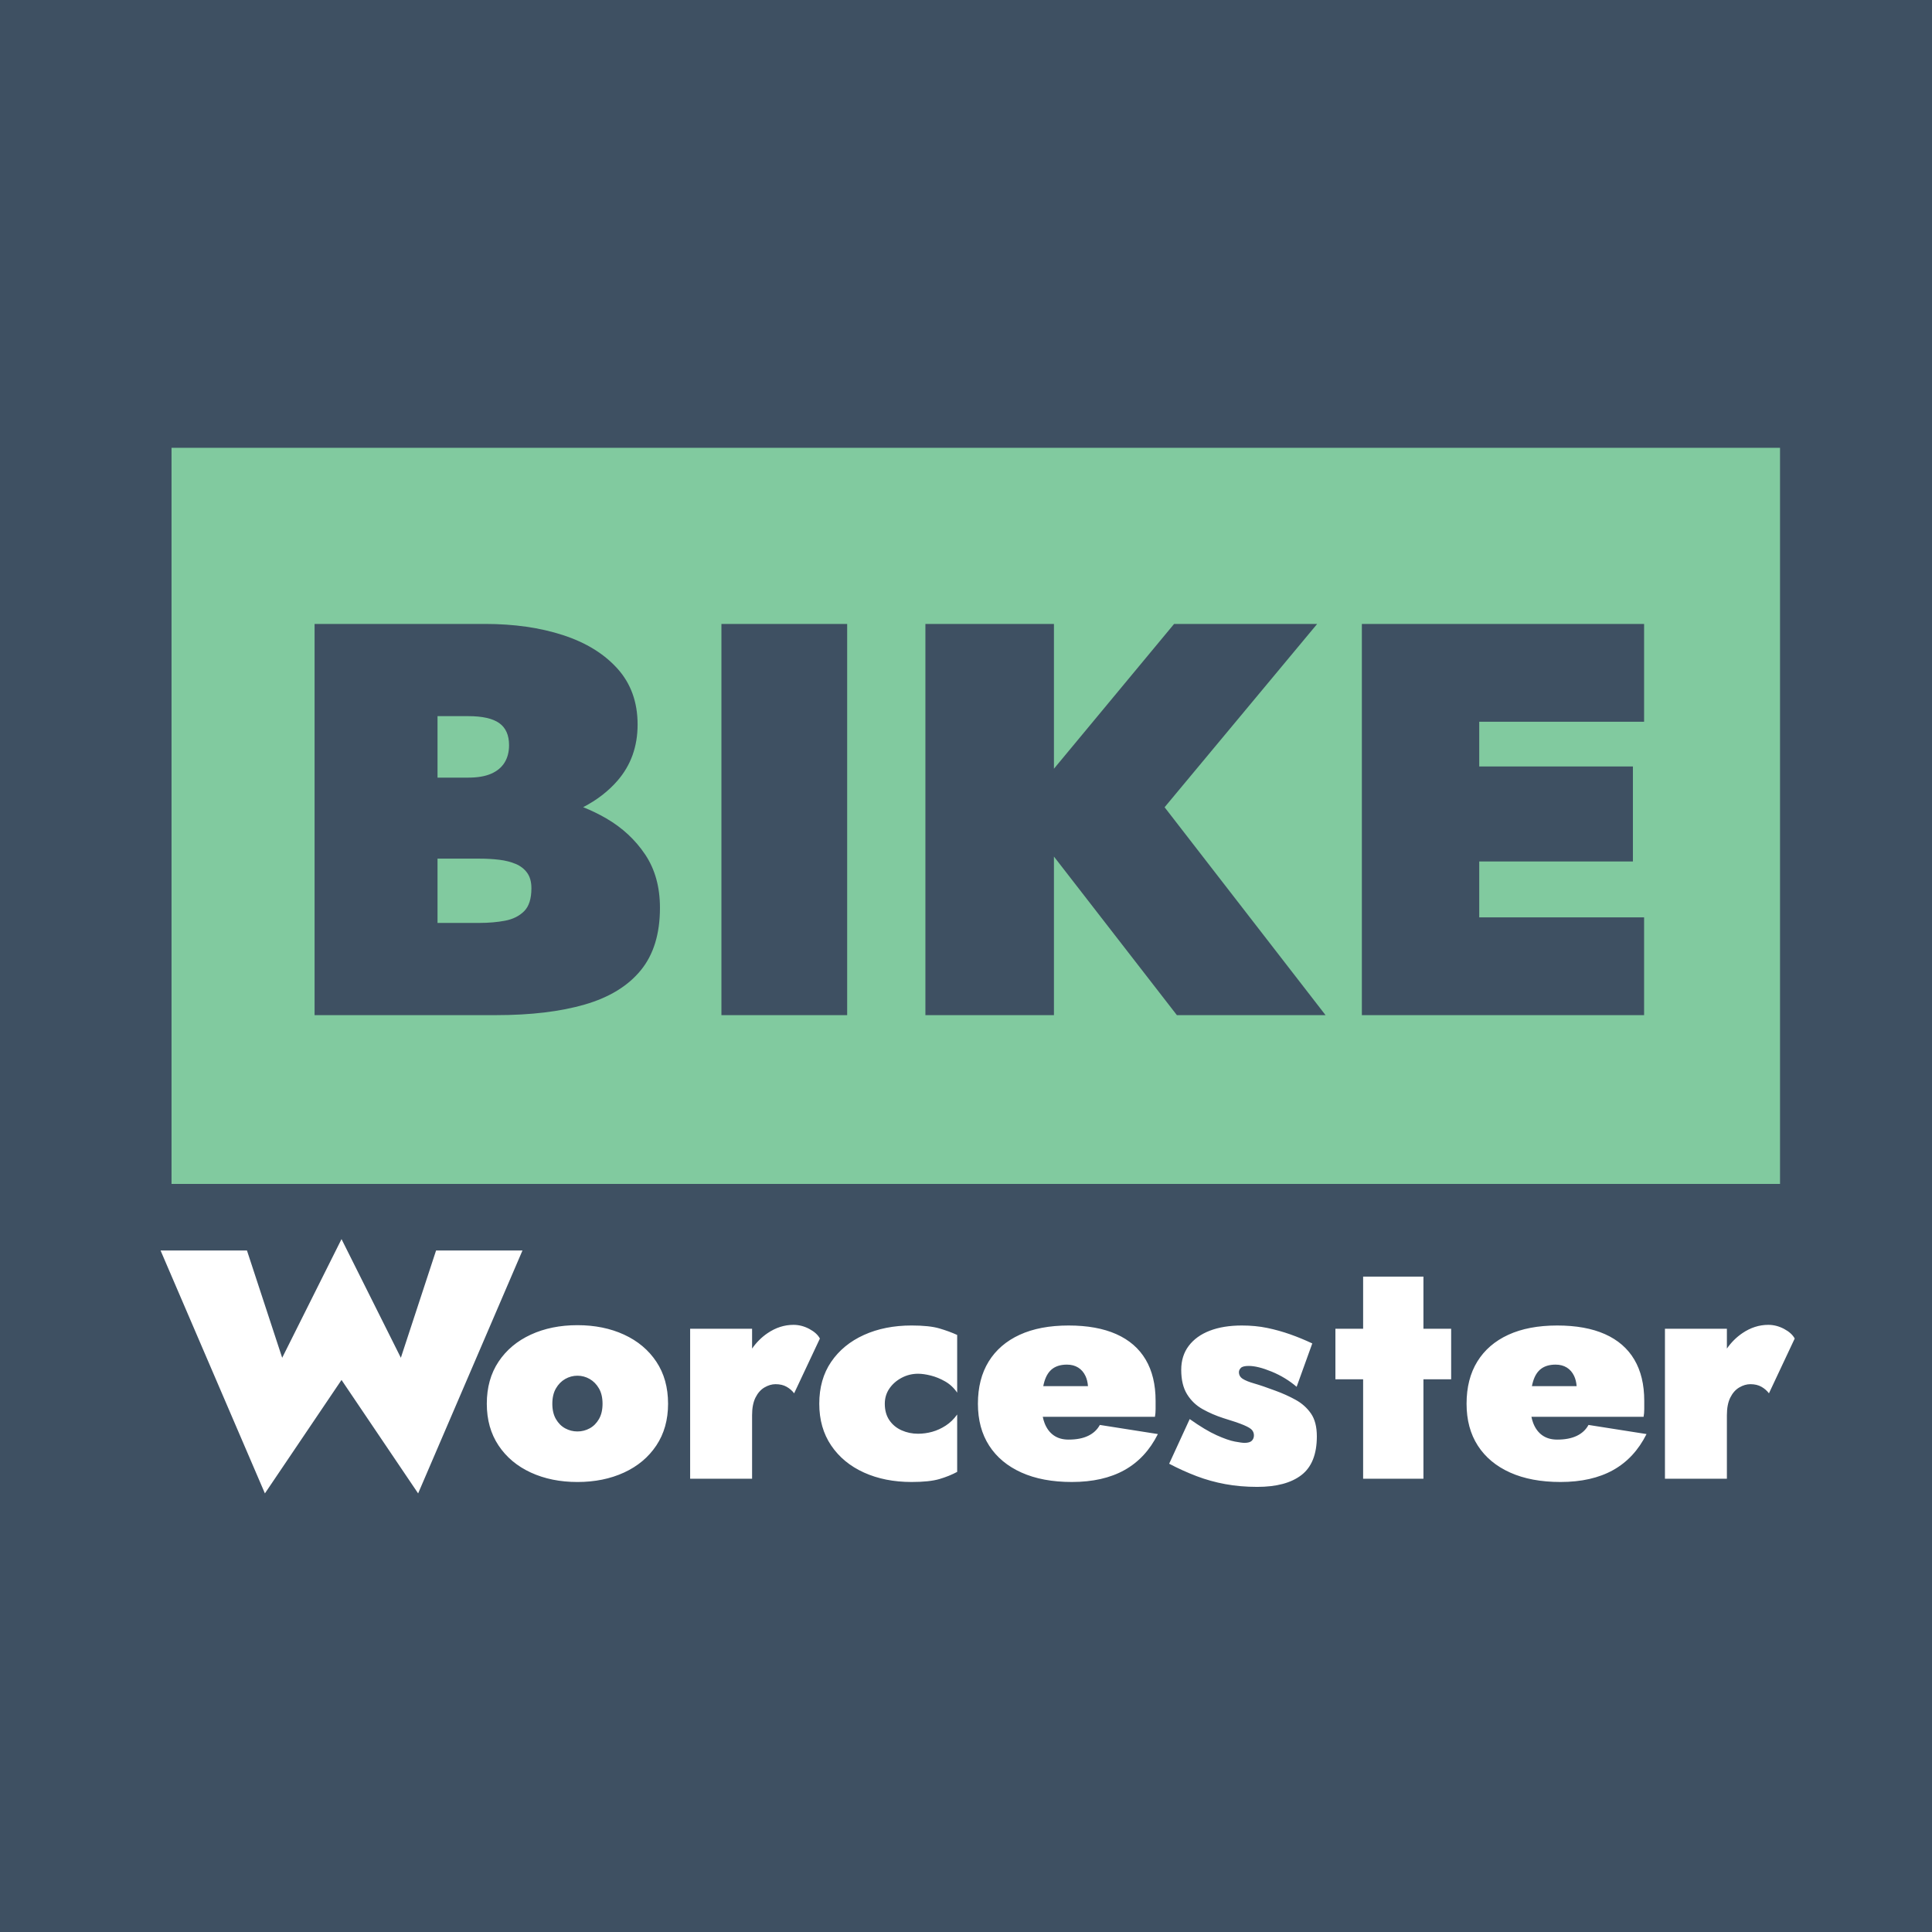
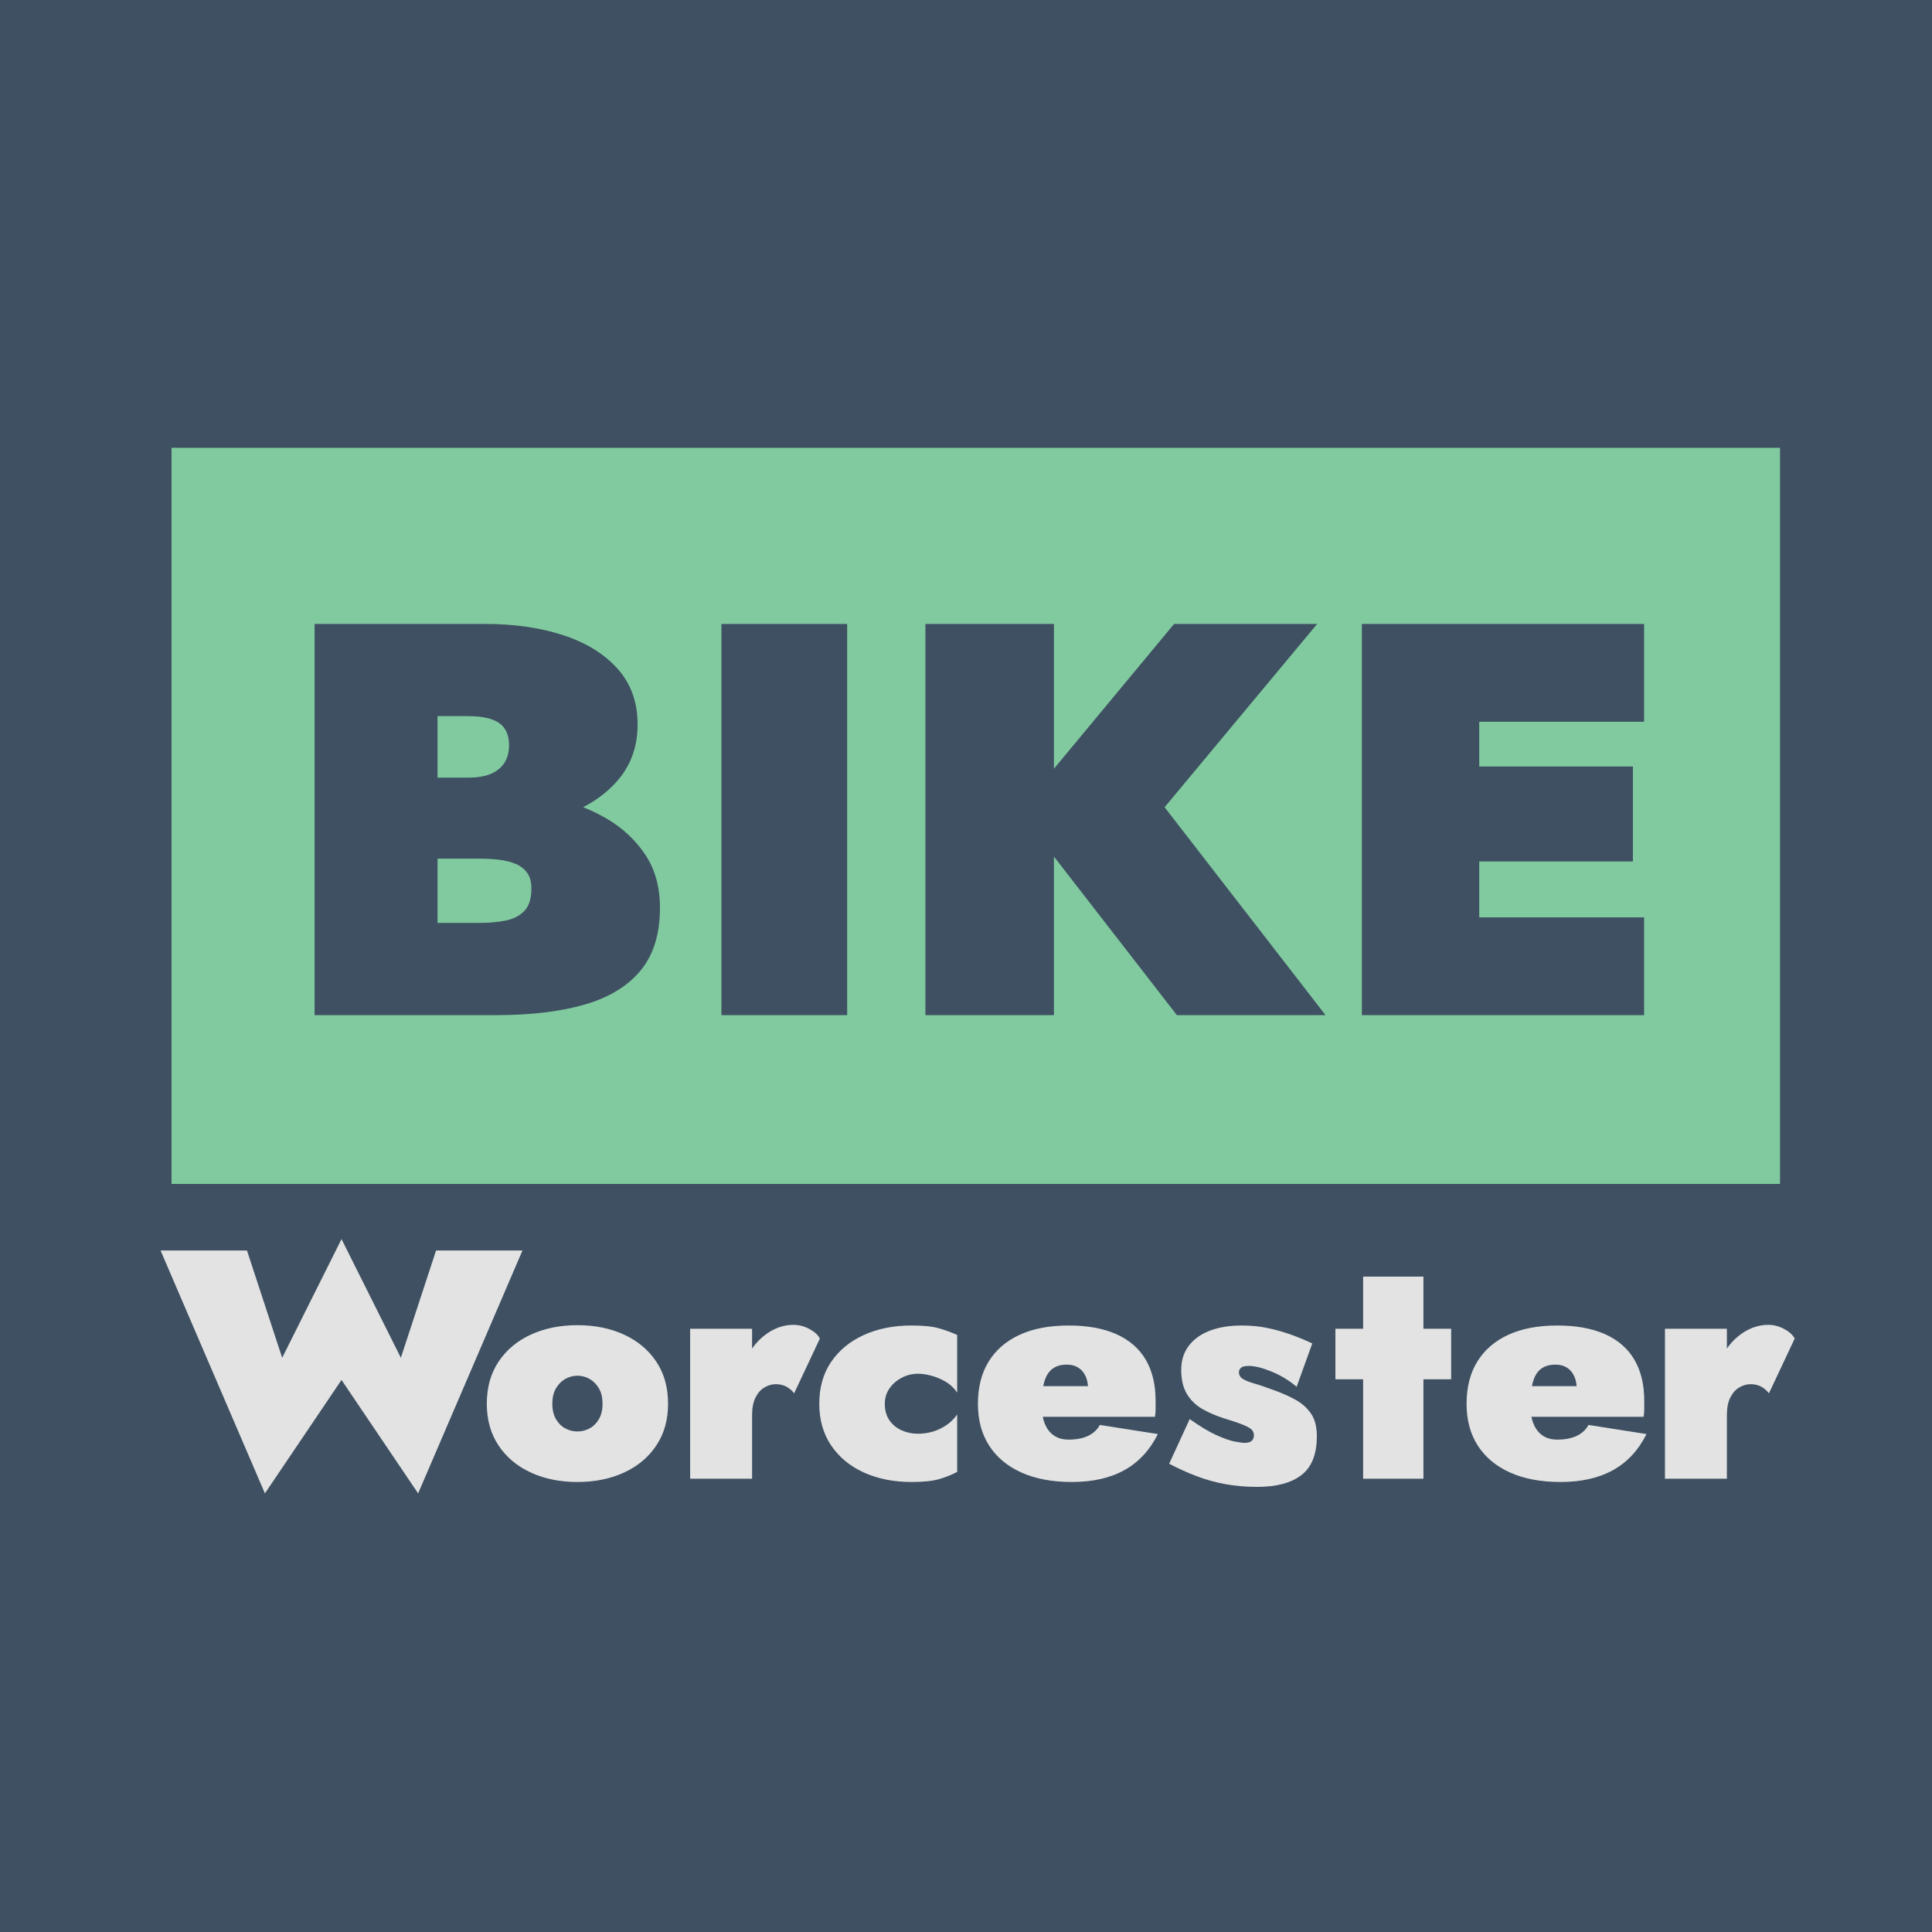
<svg xmlns="http://www.w3.org/2000/svg" style="isolation:isolate" viewBox="0 0 1024 1024">
  <path fill="#3E5062" d="M0 0h1024v1024H0z" />
  <path fill="#81CA9F" fill-rule="evenodd" d="M90.914 237.352H943.45v390.145H90.914zm291.456 93.347v207.346h66.644V330.699zm108.114 0v207.346h68.125v-84.05l65.166 84.05h78.794l-85.308-110.189 80.865-97.157h-75.832l-63.685 76.744v-76.744zm231.334 0v207.346h149.585v-51.836h-87.381v-29.624h81.454V406.23h-81.454v-23.694h87.381v-51.837zm-489.922 48.872h16.289q11.254.001 16.441 3.704 5.185 3.705 5.185 11.698.001 5.334-2.368 9.184c-1.579 2.566-3.952 4.544-7.11 5.926s-7.211 2.074-12.145 2.074h-16.292zm0 75.531h22.218q5.625-.001 10.514.592 4.887.594 8.737 2.222 3.85 1.635 6.072 4.743 2.222 3.11 2.222 8.145-.001 8.294-3.853 12.145-3.852 3.852-10.073 5.035-6.22 1.184-13.621 1.184h-22.216zm-65.163-124.405v207.345h96.265q27.55 0 46.951-5.627 19.4-5.626 29.618-18.069 10.224-12.439 10.223-33.177 0-16.582-7.852-28.285-7.852-11.705-20.585-19.106a94 94 0 0 0-12.263-5.954c7.234-3.76 13.315-8.424 18.187-14.039q10.663-12.293 10.664-29.768-.001-17.773-10.664-29.623-10.665-11.846-28.882-17.771t-41.321-5.926z" />
-   <path fill="#FFFFFF" d="m181.011 656.752-31.448 62.898L130.9 662.8H85.109l55.296 128.734 40.606-60.133 40.607 60.133L276.913 662.8h-45.79l-18.662 56.85zm541.474 19.87v27.648h-14.688v26.784h14.688v52.703h31.967v-52.703h14.689V704.27h-14.689v-27.648zm-301.922 25.574q-7.256.001-13.736 4.406-4.788 3.261-8.207 8.172v-10.503h-32.832v79.486h32.832V750.06q-.001-5.7 1.814-9.33t4.752-5.356 5.875-1.728q3.455.001 5.875 1.384 2.418 1.383 3.974 3.453l13.651-29.028q-1.558-2.938-5.617-5.099-4.061-2.16-8.381-2.16m516.67 0q-7.256.001-13.736 4.406-4.79 3.261-8.209 8.174v-10.505h-32.831v79.486h32.831v-33.7l.001.003q0-5.7 1.815-9.33 1.813-3.63 4.752-5.356 2.936-1.726 5.875-1.728 3.455.001 5.875 1.384 2.416 1.383 3.974 3.453l13.651-29.028q-1.558-2.938-5.617-5.099-4.063-2.16-8.381-2.16m-631.18.173q-13.827 0-24.71 5.012-10.887 5.014-17.107 14.344t-6.221 22.29q0 12.789 6.221 22.118 6.22 9.333 17.107 14.344 10.885 5.01 24.71 5.011 13.822 0 24.709-5.011 10.885-5.013 17.107-14.344 6.22-9.33 6.22-22.118 0-12.958-6.22-22.29-6.222-9.333-17.107-14.344-10.887-5.012-24.709-5.012m177.078.168q-14.17 0-25.228 5.013-11.06 5.013-17.366 14.257-6.308 9.246-6.307 22.204-.001 12.789 6.307 22.118 6.306 9.332 17.366 14.343 11.056 5.01 25.228 5.011 9.5 0 14.773-1.554 5.27-1.554 9.418-3.802v-30.412q-2.591 3.63-6.048 5.875-3.455 2.247-7.169 3.284a28 28 0 0 1-7.516 1.036q-4.666.001-8.727-1.814-4.06-1.814-6.48-5.356-2.418-3.54-2.42-8.729-.001-4.49 2.419-8.035 2.42-3.543 6.48-5.703 4.059-2.16 8.727-2.161 2.934.001 6.739.953 3.801.949 7.602 3.108 3.801 2.161 6.393 5.962V707.55q-4.149-1.9-9.418-3.457-5.273-1.555-14.773-1.556m83.224.005q-15.208 0-25.92 4.926-10.714 4.926-16.417 14.171-5.704 9.243-5.703 22.375 0 12.961 5.961 22.204 5.96 9.246 17.107 14.257 11.141 5.01 26.699 5.008 16.587.001 27.907-6.307 11.32-6.307 17.713-19.093l-30.759-4.839q-2.074 3.805-6.221 5.79-4.147 1.987-10.366 1.986-4.67 0-7.864-2.246-3.197-2.244-4.838-6.48a20 20 0 0 1-.964-3.368h59.455q.346-1.9.346-4.061v-4.406q0-12.96-5.272-21.859-5.272-8.897-15.551-13.478-10.282-4.58-25.313-4.58m258.996 0q-15.207 0-25.919 4.926-10.716 4.926-16.417 14.171-5.705 9.243-5.704 22.375 0 12.961 5.961 22.204 5.96 9.246 17.107 14.257 11.143 5.01 26.7 5.008 16.588.001 27.906-6.307 11.32-6.307 17.713-19.093l-30.759-4.839q-2.073 3.805-6.22 5.79-4.147 1.987-10.367 1.986-4.668 0-7.864-2.246-3.197-2.244-4.838-6.48a20 20 0 0 1-.963-3.368h59.454q.346-1.9.346-4.061v-4.406q0-12.96-5.272-21.859-5.271-8.897-15.551-13.478-10.282-4.58-25.313-4.58m-167.138.001q-9.85 0-17.02 2.766-7.17 2.764-11.145 8.035c-2.652 3.516-3.974 7.746-3.974 12.699q0 7.952 3.108 12.963 3.11 5.011 8.208 7.861c3.4 1.902 7.055 3.485 10.973 4.751q7.429 2.247 10.886 3.716t4.406 2.679q.95 1.21.952 2.762-.002 1.73-1.124 2.853-1.125 1.121-3.887 1.122-1.385 0-5.099-.692-3.714-.69-9.675-3.368-5.965-2.68-14.256-8.553L619.68 775.81a134 134 0 0 0 14.515 6.569q7.256 2.762 15.206 4.233 7.947 1.466 16.934 1.468 15.378-.001 23.499-6.307 8.12-6.307 8.121-20.475-.001-7.602-3.109-12.097-3.11-4.493-8.121-7.256t-10.713-4.84q-6.912-2.59-11.146-3.8-4.236-1.21-6.22-2.506-1.989-1.296-1.988-3.543 0-1.209 1.036-2.247t4.15-1.038q4.838 0 12.18 3.025 7.343 3.025 13.219 8.034l8.294-22.98a127 127 0 0 0-11.748-4.838 94 94 0 0 0-12.097-3.371q-6.22-1.297-13.479-1.298m-92.724 20.734q3.455.001 5.961 1.555 2.505 1.554 3.887 4.493c.721 1.535 1.152 3.326 1.309 5.357h-23.693q.262-1.34.612-2.506 1.382-4.578 4.319-6.739t7.605-2.16m258.996 0q3.455.001 5.962 1.555 2.504 1.554 3.886 4.493c.722 1.535 1.152 3.326 1.309 5.357h-23.693q.262-1.34.612-2.506 1.38-4.578 4.32-6.739 2.937-2.16 7.604-2.16m-518.43 5.878q3.454 0 6.477 1.728t4.926 5.011q1.9 3.282 1.901 8.121-.001 4.84-1.901 8.122-1.902 3.284-4.926 4.924a13.4 13.4 0 0 1-6.477 1.641q-3.459 0-6.483-1.641-3.025-1.64-4.924-4.924-1.902-3.283-1.901-8.122t1.901-8.121q1.9-3.285 4.924-5.011a12.9 12.9 0 0 1 6.483-1.728" />
+   <path fill="#e3e3e3" d="m181.011 656.752-31.448 62.898L130.9 662.8H85.109l55.296 128.734 40.606-60.133 40.607 60.133L276.913 662.8h-45.79l-18.662 56.85zm541.474 19.87v27.648h-14.688v26.784h14.688v52.703h31.967v-52.703h14.689V704.27h-14.689v-27.648zm-301.922 25.574q-7.256.001-13.736 4.406-4.788 3.261-8.207 8.172v-10.503h-32.832v79.486h32.832V750.06q-.001-5.7 1.814-9.33t4.752-5.356 5.875-1.728q3.455.001 5.875 1.384 2.418 1.383 3.974 3.453l13.651-29.028q-1.558-2.938-5.617-5.099-4.061-2.16-8.381-2.16m516.67 0q-7.256.001-13.736 4.406-4.79 3.261-8.209 8.174v-10.505h-32.831v79.486h32.831v-33.7l.001.003q0-5.7 1.815-9.33 1.813-3.63 4.752-5.356 2.936-1.726 5.875-1.728 3.455.001 5.875 1.384 2.416 1.383 3.974 3.453l13.651-29.028q-1.558-2.938-5.617-5.099-4.063-2.16-8.381-2.16m-631.18.173q-13.827 0-24.71 5.012-10.887 5.014-17.107 14.344t-6.221 22.29q0 12.789 6.221 22.118 6.22 9.333 17.107 14.344 10.885 5.01 24.71 5.011 13.822 0 24.709-5.011 10.885-5.013 17.107-14.344 6.22-9.33 6.22-22.118 0-12.958-6.22-22.29-6.222-9.333-17.107-14.344-10.887-5.012-24.709-5.012m177.078.168q-14.17 0-25.228 5.013-11.06 5.013-17.366 14.257-6.308 9.246-6.307 22.204-.001 12.789 6.307 22.118 6.306 9.332 17.366 14.343 11.056 5.01 25.228 5.011 9.5 0 14.773-1.554 5.27-1.554 9.418-3.802v-30.412q-2.591 3.63-6.048 5.875-3.455 2.247-7.169 3.284a28 28 0 0 1-7.516 1.036q-4.666.001-8.727-1.814-4.06-1.814-6.48-5.356-2.418-3.54-2.42-8.729-.001-4.49 2.419-8.035 2.42-3.543 6.48-5.703 4.059-2.16 8.727-2.161 2.934.001 6.739.953 3.801.949 7.602 3.108 3.801 2.161 6.393 5.962V707.55q-4.149-1.9-9.418-3.457-5.273-1.555-14.773-1.556m83.224.005q-15.208 0-25.92 4.926-10.714 4.926-16.417 14.171-5.704 9.243-5.703 22.375 0 12.961 5.961 22.204 5.96 9.246 17.107 14.257 11.141 5.01 26.699 5.008 16.587.001 27.907-6.307 11.32-6.307 17.713-19.093l-30.759-4.839q-2.074 3.805-6.221 5.79-4.147 1.987-10.366 1.986-4.67 0-7.864-2.246-3.197-2.244-4.838-6.48a20 20 0 0 1-.964-3.368h59.455q.346-1.9.346-4.061v-4.406q0-12.96-5.272-21.859-5.272-8.897-15.551-13.478-10.282-4.58-25.313-4.58m258.996 0q-15.207 0-25.919 4.926-10.716 4.926-16.417 14.171-5.705 9.243-5.704 22.375 0 12.961 5.961 22.204 5.96 9.246 17.107 14.257 11.143 5.01 26.7 5.008 16.588.001 27.906-6.307 11.32-6.307 17.713-19.093l-30.759-4.839q-2.073 3.805-6.22 5.79-4.147 1.987-10.367 1.986-4.668 0-7.864-2.246-3.197-2.244-4.838-6.48a20 20 0 0 1-.963-3.368h59.454q.346-1.9.346-4.061v-4.406q0-12.96-5.272-21.859-5.271-8.897-15.551-13.478-10.282-4.58-25.313-4.58m-167.138.001q-9.85 0-17.02 2.766-7.17 2.764-11.145 8.035c-2.652 3.516-3.974 7.746-3.974 12.699q0 7.952 3.108 12.963 3.11 5.011 8.208 7.861c3.4 1.902 7.055 3.485 10.973 4.751q7.429 2.247 10.886 3.716t4.406 2.679q.95 1.21.952 2.762-.002 1.73-1.124 2.853-1.125 1.121-3.887 1.122-1.385 0-5.099-.692-3.714-.69-9.675-3.368-5.965-2.68-14.256-8.553L619.68 775.81a134 134 0 0 0 14.515 6.569q7.256 2.762 15.206 4.233 7.947 1.466 16.934 1.468 15.378-.001 23.499-6.307 8.12-6.307 8.121-20.475-.001-7.602-3.109-12.097-3.11-4.493-8.121-7.256t-10.713-4.84q-6.912-2.59-11.146-3.8-4.236-1.21-6.22-2.506-1.989-1.296-1.988-3.543 0-1.209 1.036-2.247t4.15-1.038q4.838 0 12.18 3.025 7.343 3.025 13.219 8.034l8.294-22.98a127 127 0 0 0-11.748-4.838 94 94 0 0 0-12.097-3.371q-6.22-1.297-13.479-1.298m-92.724 20.734q3.455.001 5.961 1.555 2.505 1.554 3.887 4.493c.721 1.535 1.152 3.326 1.309 5.357h-23.693q.262-1.34.612-2.506 1.382-4.578 4.319-6.739t7.605-2.16m258.996 0q3.455.001 5.962 1.555 2.504 1.554 3.886 4.493c.722 1.535 1.152 3.326 1.309 5.357h-23.693q.262-1.34.612-2.506 1.38-4.578 4.32-6.739 2.937-2.16 7.604-2.16m-518.43 5.878q3.454 0 6.477 1.728t4.926 5.011q1.9 3.282 1.901 8.121-.001 4.84-1.901 8.122-1.902 3.284-4.926 4.924a13.4 13.4 0 0 1-6.477 1.641q-3.459 0-6.483-1.641-3.025-1.64-4.924-4.924-1.902-3.283-1.901-8.122t1.901-8.121q1.9-3.285 4.924-5.011a12.9 12.9 0 0 1 6.483-1.728" />
</svg>
